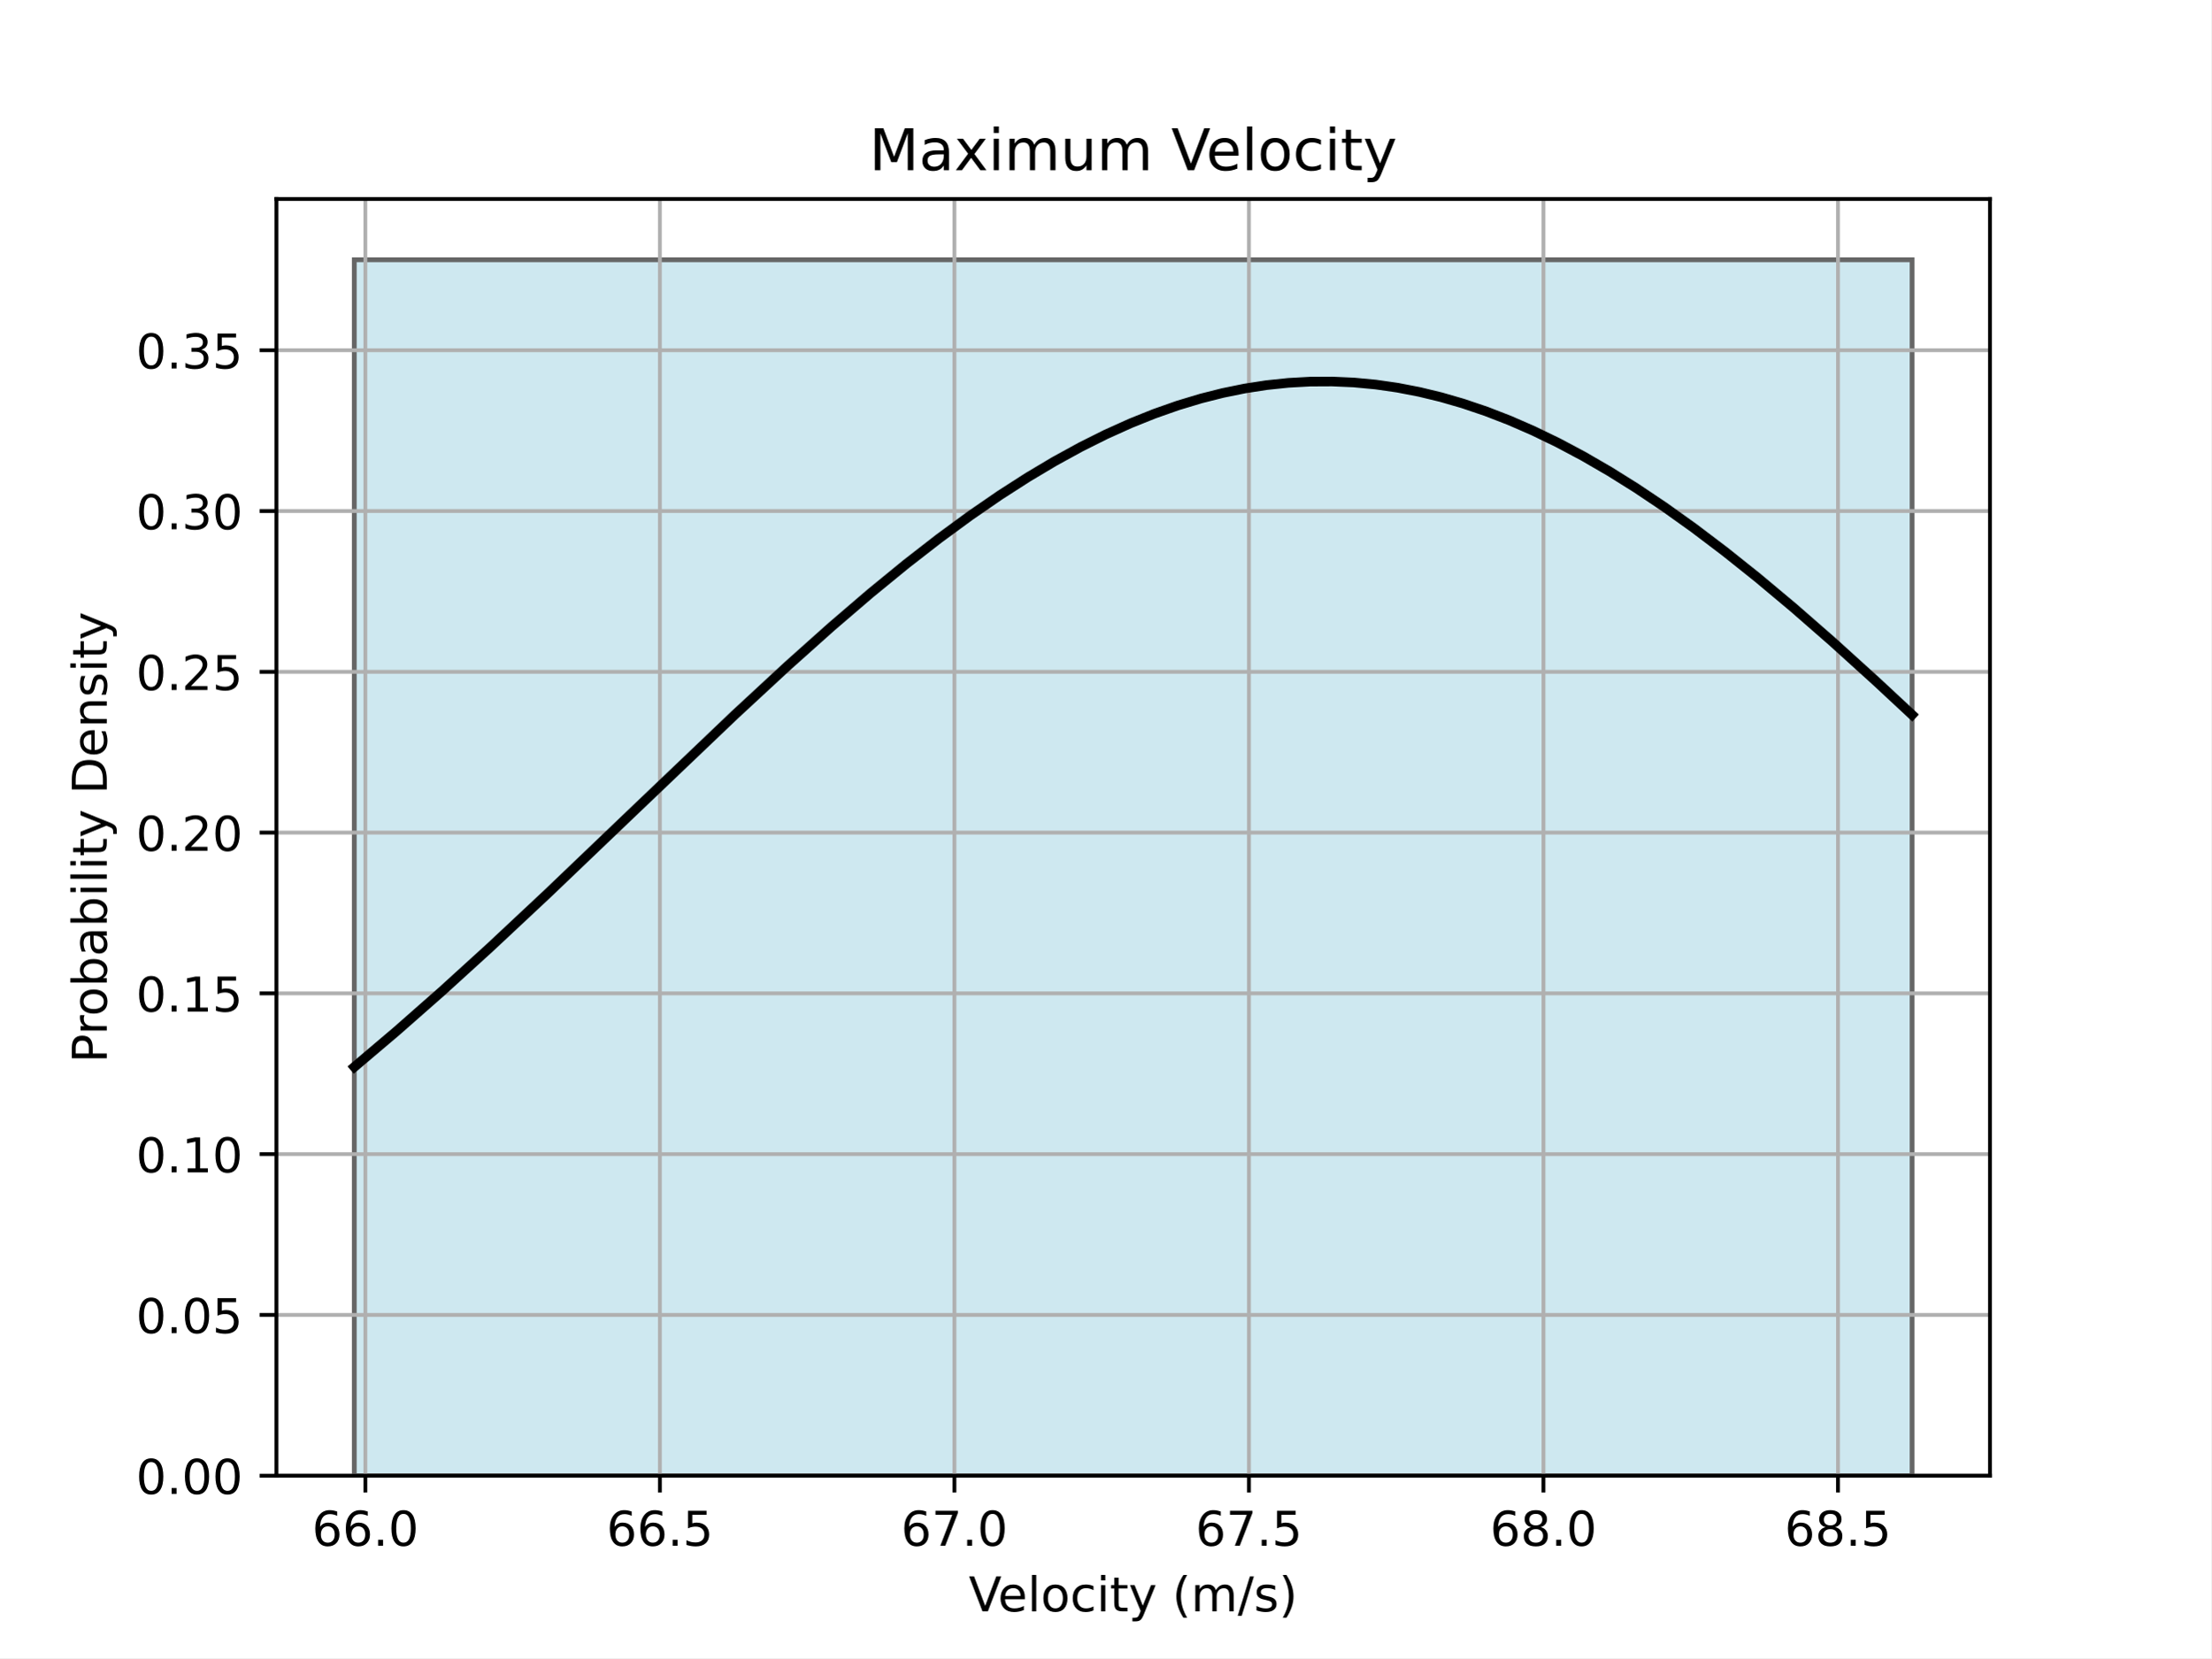
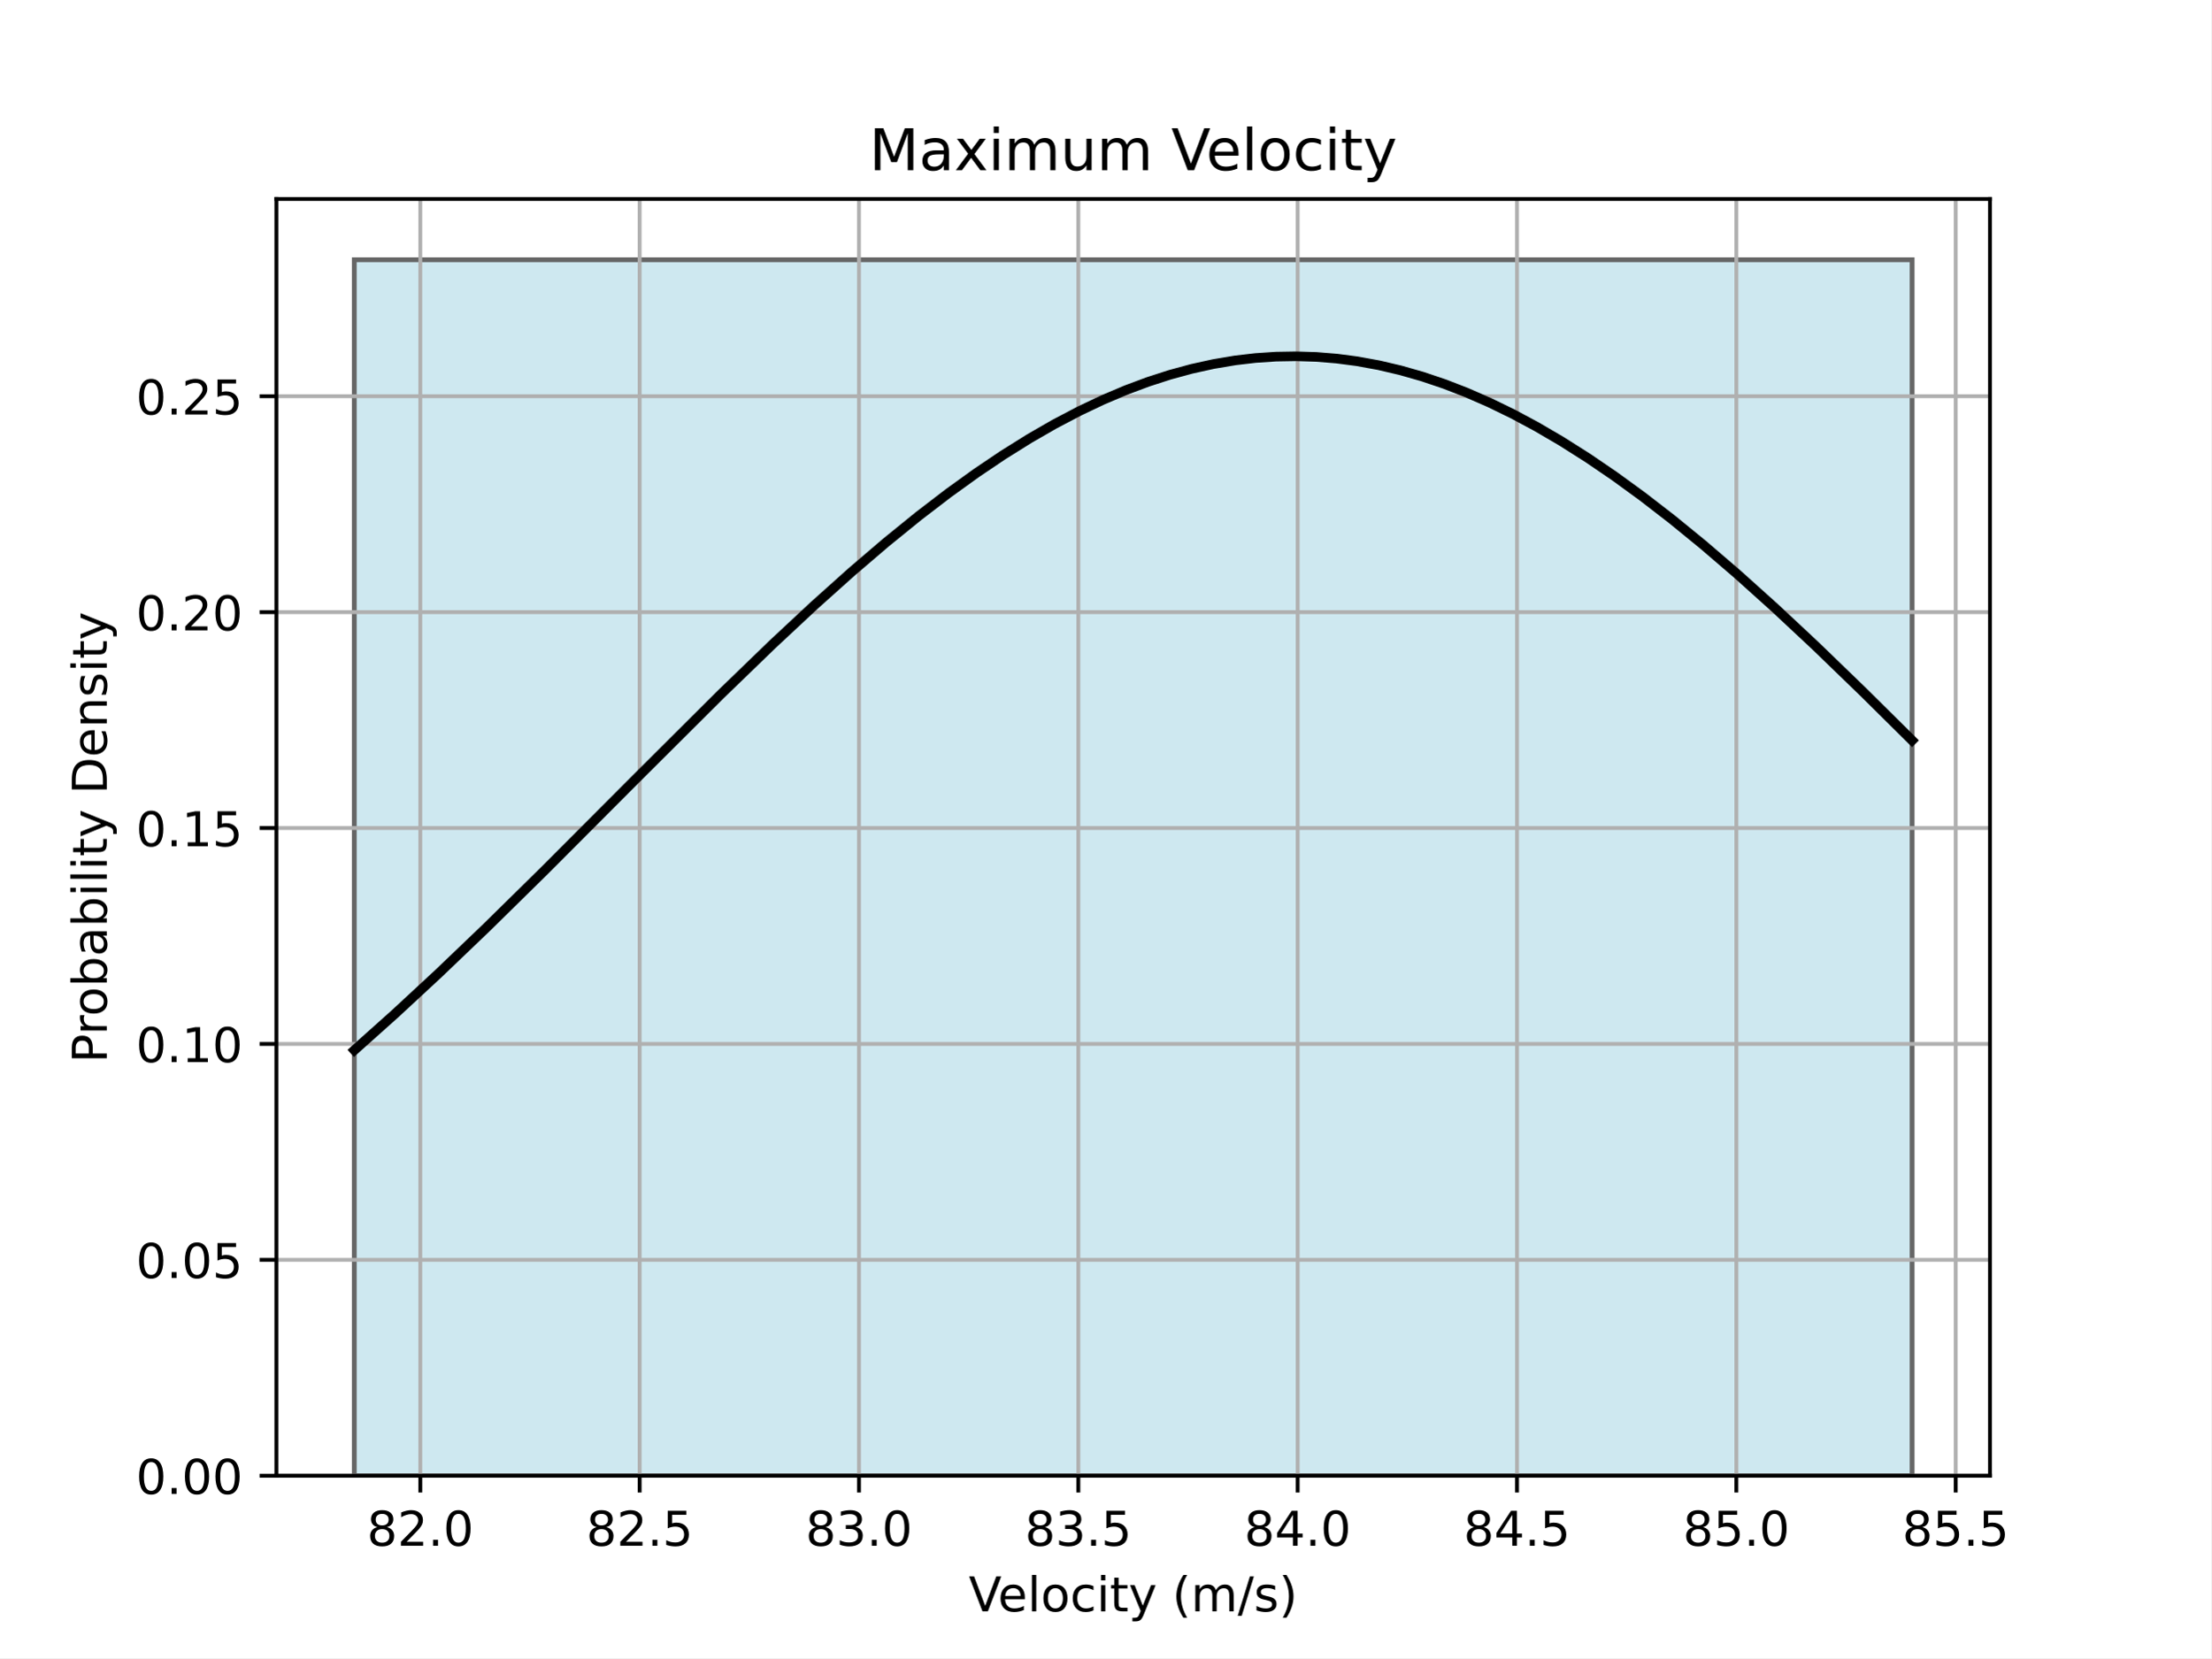
<svg xmlns="http://www.w3.org/2000/svg" xmlns:xlink="http://www.w3.org/1999/xlink" width="460.8pt" height="345.6pt" viewBox="0 0 460.8 345.6" version="1.1">
  <defs>
    <style type="text/css">*{stroke-linejoin: round; stroke-linecap: butt}</style>
  </defs>
  <g id="figure_1">
    <g id="patch_1">
      <path d="M 0 345.6  L 460.8 345.6  L 460.8 0  L 0 0  z " style="fill: #ffffff" />
    </g>
    <g id="axes_1">
      <g id="patch_2">
        <path d="M 57.6 307.584  L 414.72 307.584  L 414.72 41.472  L 57.6 41.472  z " style="fill: #ffffff" />
      </g>
      <g id="patch_3">
-         <path d="M 73.833 307.584  L 398.487 307.584  L 398.487 54.144  L 73.833 54.144  z " clip-path="url(#p24ee5607d5)" style="fill: #add8e6; opacity: 0.6; stroke: #000000; stroke-linejoin: miter" />
+         <path d="M 73.833 307.584  L 398.487 307.584  L 398.487 54.144  L 73.833 54.144  z " clip-path="url(#p659c96cffd)" style="fill: #add8e6; opacity: 0.6; stroke: #000000; stroke-linejoin: miter" />
      </g>
      <g id="matplotlib.axis_1">
        <g id="xtick_1">
          <g id="line2d_1">
-             <path d="M 76.139 307.584  L 76.139 41.472  " clip-path="url(#p24ee5607d5)" style="fill: none; stroke: #b0b0b0; stroke-width: 0.8; stroke-linecap: square" />
+             <path d="M 87.591 307.584  L 87.591 41.472  " clip-path="url(#p659c96cffd)" style="fill: none; stroke: #b0b0b0; stroke-width: 0.8; stroke-linecap: square" />
          </g>
          <g id="line2d_2">
            <defs>
-               <path id="m378564c5f6" d="M 0 0  L 0 3.5  " style="stroke: #000000; stroke-width: 0.8" />
+               <path id="mb3b74e6d4e" d="M 0 0  L 0 3.5  " style="stroke: #000000; stroke-width: 0.8" />
            </defs>
            <g>
-               <use xlink:href="#m378564c5f6" x="76.139" y="307.584" style="stroke: #000000; stroke-width: 0.8" />
+               <use xlink:href="#mb3b74e6d4e" x="87.591" y="307.584" style="stroke: #000000; stroke-width: 0.8" />
            </g>
          </g>
          <g id="text_1">
-             <g transform="translate(65.00628 322.1824) scale(0.1 -0.1)">
+             <g transform="translate(76.45852 322.1824) scale(0.1 -0.1)">
              <defs>
-                 <path id="DejaVuSans-36" d="M 2113 2584  Q 1688 2584 1439 2293  Q 1191 2003 1191 1497  Q 1191 994 1439 701  Q 1688 409 2113 409  Q 2538 409 2786 701  Q 3034 994 3034 1497  Q 3034 2003 2786 2293  Q 2538 2584 2113 2584  z M 3366 4563  L 3366 3988  Q 3128 4100 2886 4159  Q 2644 4219 2406 4219  Q 1781 4219 1451 3797  Q 1122 3375 1075 2522  Q 1259 2794 1537 2939  Q 1816 3084 2150 3084  Q 2853 3084 3261 2657  Q 3669 2231 3669 1497  Q 3669 778 3244 343  Q 2819 -91 2113 -91  Q 1303 -91 875 529  Q 447 1150 447 2328  Q 447 3434 972 4092  Q 1497 4750 2381 4750  Q 2619 4750 2861 4703  Q 3103 4656 3366 4563  z " transform="scale(0.015625)" />
+                 <path id="DejaVuSans-38" d="M 2034 2216  Q 1584 2216 1326 1975  Q 1069 1734 1069 1313  Q 1069 891 1326 650  Q 1584 409 2034 409  Q 2484 409 2743 651  Q 3003 894 3003 1313  Q 3003 1734 2745 1975  Q 2488 2216 2034 2216  z M 1403 2484  Q 997 2584 770 2862  Q 544 3141 544 3541  Q 544 4100 942 4425  Q 1341 4750 2034 4750  Q 2731 4750 3128 4425  Q 3525 4100 3525 3541  Q 3525 3141 3298 2862  Q 3072 2584 2669 2484  Q 3125 2378 3379 2068  Q 3634 1759 3634 1313  Q 3634 634 3220 271  Q 2806 -91 2034 -91  Q 1263 -91 848 271  Q 434 634 434 1313  Q 434 1759 690 2068  Q 947 2378 1403 2484  z M 1172 3481  Q 1172 3119 1398 2916  Q 1625 2713 2034 2713  Q 2441 2713 2670 2916  Q 2900 3119 2900 3481  Q 2900 3844 2670 4047  Q 2441 4250 2034 4250  Q 1625 4250 1398 4047  Q 1172 3844 1172 3481  z " transform="scale(0.015625)" />
+                 <path id="DejaVuSans-32" d="M 1228 531  L 3431 531  L 3431 0  L 469 0  L 469 531  Q 828 903 1448 1529  Q 2069 2156 2228 2338  Q 2531 2678 2651 2914  Q 2772 3150 2772 3378  Q 2772 3750 2511 3984  Q 2250 4219 1831 4219  Q 1534 4219 1204 4116  Q 875 4013 500 3803  L 500 4441  Q 881 4594 1212 4672  Q 1544 4750 1819 4750  Q 2544 4750 2975 4387  Q 3406 4025 3406 3419  Q 3406 3131 3298 2873  Q 3191 2616 2906 2266  Q 2828 2175 2409 1742  Q 1991 1309 1228 531  z " transform="scale(0.015625)" />
                <path id="DejaVuSans-2e" d="M 684 794  L 1344 794  L 1344 0  L 684 0  L 684 794  z " transform="scale(0.015625)" />
                <path id="DejaVuSans-30" d="M 2034 4250  Q 1547 4250 1301 3770  Q 1056 3291 1056 2328  Q 1056 1369 1301 889  Q 1547 409 2034 409  Q 2525 409 2770 889  Q 3016 1369 3016 2328  Q 3016 3291 2770 3770  Q 2525 4250 2034 4250  z M 2034 4750  Q 2819 4750 3233 4129  Q 3647 3509 3647 2328  Q 3647 1150 3233 529  Q 2819 -91 2034 -91  Q 1250 -91 836 529  Q 422 1150 422 2328  Q 422 3509 836 4129  Q 1250 4750 2034 4750  z " transform="scale(0.015625)" />
              </defs>
-               <use xlink:href="#DejaVuSans-36" />
-               <use xlink:href="#DejaVuSans-36" transform="translate(63.62305 0)" />
+               <use xlink:href="#DejaVuSans-38" />
+               <use xlink:href="#DejaVuSans-32" transform="translate(63.62305 0)" />
              <use xlink:href="#DejaVuSans-2e" transform="translate(127.2461 0)" />
              <use xlink:href="#DejaVuSans-30" transform="translate(159.0332 0)" />
            </g>
          </g>
        </g>
        <g id="xtick_2">
          <g id="line2d_3">
-             <path d="M 137.52 307.584  L 137.52 41.472  " clip-path="url(#p24ee5607d5)" style="fill: none; stroke: #b0b0b0; stroke-width: 0.8; stroke-linecap: square" />
+             <path d="M 133.303 307.584  L 133.303 41.472  " clip-path="url(#p659c96cffd)" style="fill: none; stroke: #b0b0b0; stroke-width: 0.8; stroke-linecap: square" />
          </g>
          <g id="line2d_4">
            <g>
-               <use xlink:href="#m378564c5f6" x="137.52" y="307.584" style="stroke: #000000; stroke-width: 0.8" />
+               <use xlink:href="#mb3b74e6d4e" x="133.303" y="307.584" style="stroke: #000000; stroke-width: 0.8" />
            </g>
          </g>
          <g id="text_2">
-             <g transform="translate(126.3876 322.1824) scale(0.1 -0.1)">
+             <g transform="translate(122.1704 322.1824) scale(0.1 -0.1)">
              <defs>
                <path id="DejaVuSans-35" d="M 691 4666  L 3169 4666  L 3169 4134  L 1269 4134  L 1269 2991  Q 1406 3038 1543 3061  Q 1681 3084 1819 3084  Q 2600 3084 3056 2656  Q 3513 2228 3513 1497  Q 3513 744 3044 326  Q 2575 -91 1722 -91  Q 1428 -91 1123 -41  Q 819 9 494 109  L 494 744  Q 775 591 1075 516  Q 1375 441 1709 441  Q 2250 441 2565 725  Q 2881 1009 2881 1497  Q 2881 1984 2565 2268  Q 2250 2553 1709 2553  Q 1456 2553 1204 2497  Q 953 2441 691 2322  L 691 4666  z " transform="scale(0.015625)" />
              </defs>
-               <use xlink:href="#DejaVuSans-36" />
-               <use xlink:href="#DejaVuSans-36" transform="translate(63.62305 0)" />
+               <use xlink:href="#DejaVuSans-38" />
+               <use xlink:href="#DejaVuSans-32" transform="translate(63.62305 0)" />
              <use xlink:href="#DejaVuSans-2e" transform="translate(127.2461 0)" />
              <use xlink:href="#DejaVuSans-35" transform="translate(159.0332 0)" />
            </g>
          </g>
        </g>
        <g id="xtick_3">
          <g id="line2d_5">
-             <path d="M 198.902 307.584  L 198.902 41.472  " clip-path="url(#p24ee5607d5)" style="fill: none; stroke: #b0b0b0; stroke-width: 0.8; stroke-linecap: square" />
+             <path d="M 179.015 307.584  L 179.015 41.472  " clip-path="url(#p659c96cffd)" style="fill: none; stroke: #b0b0b0; stroke-width: 0.8; stroke-linecap: square" />
          </g>
          <g id="line2d_6">
            <g>
-               <use xlink:href="#m378564c5f6" x="198.902" y="307.584" style="stroke: #000000; stroke-width: 0.8" />
+               <use xlink:href="#mb3b74e6d4e" x="179.015" y="307.584" style="stroke: #000000; stroke-width: 0.8" />
            </g>
          </g>
          <g id="text_3">
-             <g transform="translate(187.7689 322.1824) scale(0.1 -0.1)">
+             <g transform="translate(167.8822 322.1824) scale(0.1 -0.1)">
              <defs>
-                 <path id="DejaVuSans-37" d="M 525 4666  L 3525 4666  L 3525 4397  L 1831 0  L 1172 0  L 2766 4134  L 525 4134  L 525 4666  z " transform="scale(0.015625)" />
+                 <path id="DejaVuSans-33" d="M 2597 2516  Q 3050 2419 3304 2112  Q 3559 1806 3559 1356  Q 3559 666 3084 287  Q 2609 -91 1734 -91  Q 1441 -91 1130 -33  Q 819 25 488 141  L 488 750  Q 750 597 1062 519  Q 1375 441 1716 441  Q 2309 441 2620 675  Q 2931 909 2931 1356  Q 2931 1769 2642 2001  Q 2353 2234 1838 2234  L 1294 2234  L 1294 2753  L 1863 2753  Q 2328 2753 2575 2939  Q 2822 3125 2822 3475  Q 2822 3834 2567 4026  Q 2313 4219 1838 4219  Q 1578 4219 1281 4162  Q 984 4106 628 3988  L 628 4550  Q 988 4650 1302 4700  Q 1616 4750 1894 4750  Q 2613 4750 3031 4423  Q 3450 4097 3450 3541  Q 3450 3153 3228 2886  Q 3006 2619 2597 2516  z " transform="scale(0.015625)" />
              </defs>
-               <use xlink:href="#DejaVuSans-36" />
-               <use xlink:href="#DejaVuSans-37" transform="translate(63.62305 0)" />
+               <use xlink:href="#DejaVuSans-38" />
+               <use xlink:href="#DejaVuSans-33" transform="translate(63.62305 0)" />
              <use xlink:href="#DejaVuSans-2e" transform="translate(127.2461 0)" />
              <use xlink:href="#DejaVuSans-30" transform="translate(159.0332 0)" />
            </g>
          </g>
        </g>
        <g id="xtick_4">
          <g id="line2d_7">
-             <path d="M 260.283 307.584  L 260.283 41.472  " clip-path="url(#p24ee5607d5)" style="fill: none; stroke: #b0b0b0; stroke-width: 0.8; stroke-linecap: square" />
+             <path d="M 224.727 307.584  L 224.727 41.472  " clip-path="url(#p659c96cffd)" style="fill: none; stroke: #b0b0b0; stroke-width: 0.8; stroke-linecap: square" />
          </g>
          <g id="line2d_8">
            <g>
-               <use xlink:href="#m378564c5f6" x="260.283" y="307.584" style="stroke: #000000; stroke-width: 0.8" />
+               <use xlink:href="#mb3b74e6d4e" x="224.727" y="307.584" style="stroke: #000000; stroke-width: 0.8" />
            </g>
          </g>
          <g id="text_4">
-             <g transform="translate(249.1502 322.1824) scale(0.1 -0.1)">
-               <use xlink:href="#DejaVuSans-36" />
-               <use xlink:href="#DejaVuSans-37" transform="translate(63.62305 0)" />
+             <g transform="translate(213.594 322.1824) scale(0.1 -0.1)">
+               <use xlink:href="#DejaVuSans-38" />
+               <use xlink:href="#DejaVuSans-33" transform="translate(63.62305 0)" />
              <use xlink:href="#DejaVuSans-2e" transform="translate(127.2461 0)" />
              <use xlink:href="#DejaVuSans-35" transform="translate(159.0332 0)" />
            </g>
          </g>
        </g>
        <g id="xtick_5">
          <g id="line2d_9">
-             <path d="M 321.664 307.584  L 321.664 41.472  " clip-path="url(#p24ee5607d5)" style="fill: none; stroke: #b0b0b0; stroke-width: 0.8; stroke-linecap: square" />
+             <path d="M 270.439 307.584  L 270.439 41.472  " clip-path="url(#p659c96cffd)" style="fill: none; stroke: #b0b0b0; stroke-width: 0.8; stroke-linecap: square" />
          </g>
          <g id="line2d_10">
            <g>
-               <use xlink:href="#m378564c5f6" x="321.664" y="307.584" style="stroke: #000000; stroke-width: 0.8" />
+               <use xlink:href="#mb3b74e6d4e" x="270.439" y="307.584" style="stroke: #000000; stroke-width: 0.8" />
            </g>
          </g>
          <g id="text_5">
-             <g transform="translate(310.5315 322.1824) scale(0.1 -0.1)">
+             <g transform="translate(259.3059 322.1824) scale(0.1 -0.1)">
              <defs>
-                 <path id="DejaVuSans-38" d="M 2034 2216  Q 1584 2216 1326 1975  Q 1069 1734 1069 1313  Q 1069 891 1326 650  Q 1584 409 2034 409  Q 2484 409 2743 651  Q 3003 894 3003 1313  Q 3003 1734 2745 1975  Q 2488 2216 2034 2216  z M 1403 2484  Q 997 2584 770 2862  Q 544 3141 544 3541  Q 544 4100 942 4425  Q 1341 4750 2034 4750  Q 2731 4750 3128 4425  Q 3525 4100 3525 3541  Q 3525 3141 3298 2862  Q 3072 2584 2669 2484  Q 3125 2378 3379 2068  Q 3634 1759 3634 1313  Q 3634 634 3220 271  Q 2806 -91 2034 -91  Q 1263 -91 848 271  Q 434 634 434 1313  Q 434 1759 690 2068  Q 947 2378 1403 2484  z M 1172 3481  Q 1172 3119 1398 2916  Q 1625 2713 2034 2713  Q 2441 2713 2670 2916  Q 2900 3119 2900 3481  Q 2900 3844 2670 4047  Q 2441 4250 2034 4250  Q 1625 4250 1398 4047  Q 1172 3844 1172 3481  z " transform="scale(0.015625)" />
+                 <path id="DejaVuSans-34" d="M 2419 4116  L 825 1625  L 2419 1625  L 2419 4116  z M 2253 4666  L 3047 4666  L 3047 1625  L 3713 1625  L 3713 1100  L 3047 1100  L 3047 0  L 2419 0  L 2419 1100  L 313 1100  L 313 1709  L 2253 4666  z " transform="scale(0.015625)" />
              </defs>
-               <use xlink:href="#DejaVuSans-36" />
-               <use xlink:href="#DejaVuSans-38" transform="translate(63.62305 0)" />
+               <use xlink:href="#DejaVuSans-38" />
+               <use xlink:href="#DejaVuSans-34" transform="translate(63.62305 0)" />
              <use xlink:href="#DejaVuSans-2e" transform="translate(127.2461 0)" />
              <use xlink:href="#DejaVuSans-30" transform="translate(159.0332 0)" />
            </g>
          </g>
        </g>
        <g id="xtick_6">
          <g id="line2d_11">
-             <path d="M 383.046 307.584  L 383.046 41.472  " clip-path="url(#p24ee5607d5)" style="fill: none; stroke: #b0b0b0; stroke-width: 0.8; stroke-linecap: square" />
+             <path d="M 316.151 307.584  L 316.151 41.472  " clip-path="url(#p659c96cffd)" style="fill: none; stroke: #b0b0b0; stroke-width: 0.8; stroke-linecap: square" />
          </g>
          <g id="line2d_12">
            <g>
-               <use xlink:href="#m378564c5f6" x="383.046" y="307.584" style="stroke: #000000; stroke-width: 0.8" />
+               <use xlink:href="#mb3b74e6d4e" x="316.151" y="307.584" style="stroke: #000000; stroke-width: 0.8" />
            </g>
          </g>
          <g id="text_6">
-             <g transform="translate(371.9128 322.1824) scale(0.1 -0.1)">
-               <use xlink:href="#DejaVuSans-36" />
-               <use xlink:href="#DejaVuSans-38" transform="translate(63.62305 0)" />
-               <use xlink:href="#DejaVuSans-2e" transform="translate(127.2461 0)" />
-               <use xlink:href="#DejaVuSans-35" transform="translate(159.0332 0)" />
-             </g>
-           </g>
-         </g>
-         <g id="text_7">
+             <g transform="translate(305.0177 322.1824) scale(0.1 -0.1)">
+               <use xlink:href="#DejaVuSans-38" />
+               <use xlink:href="#DejaVuSans-34" transform="translate(63.62305 0)" />
+               <use xlink:href="#DejaVuSans-2e" transform="translate(127.2461 0)" />
+               <use xlink:href="#DejaVuSans-35" transform="translate(159.0332 0)" />
+             </g>
+           </g>
+         </g>
+         <g id="xtick_7">
+           <g id="line2d_13">
+             <path d="M 361.862 307.584  L 361.862 41.472  " clip-path="url(#p659c96cffd)" style="fill: none; stroke: #b0b0b0; stroke-width: 0.8; stroke-linecap: square" />
+           </g>
+           <g id="line2d_14">
+             <g>
+               <use xlink:href="#mb3b74e6d4e" x="361.862" y="307.584" style="stroke: #000000; stroke-width: 0.8" />
+             </g>
+           </g>
+           <g id="text_7">
+             <g transform="translate(350.7296 322.1824) scale(0.1 -0.1)">
+               <use xlink:href="#DejaVuSans-38" />
+               <use xlink:href="#DejaVuSans-35" transform="translate(63.62305 0)" />
+               <use xlink:href="#DejaVuSans-2e" transform="translate(127.2461 0)" />
+               <use xlink:href="#DejaVuSans-30" transform="translate(159.0332 0)" />
+             </g>
+           </g>
+         </g>
+         <g id="xtick_8">
+           <g id="line2d_15">
+             <path d="M 407.574 307.584  L 407.574 41.472  " clip-path="url(#p659c96cffd)" style="fill: none; stroke: #b0b0b0; stroke-width: 0.8; stroke-linecap: square" />
+           </g>
+           <g id="line2d_16">
+             <g>
+               <use xlink:href="#mb3b74e6d4e" x="407.574" y="307.584" style="stroke: #000000; stroke-width: 0.8" />
+             </g>
+           </g>
+           <g id="text_8">
+             <g transform="translate(396.4414 322.1824) scale(0.1 -0.1)">
+               <use xlink:href="#DejaVuSans-38" />
+               <use xlink:href="#DejaVuSans-35" transform="translate(63.62305 0)" />
+               <use xlink:href="#DejaVuSans-2e" transform="translate(127.2461 0)" />
+               <use xlink:href="#DejaVuSans-35" transform="translate(159.0332 0)" />
+             </g>
+           </g>
+         </g>
+         <g id="text_9">
          <g transform="translate(201.8944 335.8606) scale(0.1 -0.1)">
            <defs>
              <path id="DejaVuSans-56" d="M 1831 0  L 50 4666  L 709 4666  L 2188 738  L 3669 4666  L 4325 4666  L 2547 0  L 1831 0  z " transform="scale(0.015625)" />
              <path id="DejaVuSans-65" d="M 3597 1894  L 3597 1613  L 953 1613  Q 991 1019 1311 708  Q 1631 397 2203 397  Q 2534 397 2845 478  Q 3156 559 3463 722  L 3463 178  Q 3153 47 2828 -22  Q 2503 -91 2169 -91  Q 1331 -91 842 396  Q 353 884 353 1716  Q 353 2575 817 3079  Q 1281 3584 2069 3584  Q 2775 3584 3186 3129  Q 3597 2675 3597 1894  z M 3022 2063  Q 3016 2534 2758 2815  Q 2500 3097 2075 3097  Q 1594 3097 1305 2825  Q 1016 2553 972 2059  L 3022 2063  z " transform="scale(0.015625)" />
              <path id="DejaVuSans-6c" d="M 603 4863  L 1178 4863  L 1178 0  L 603 0  L 603 4863  z " transform="scale(0.015625)" />
              <path id="DejaVuSans-6f" d="M 1959 3097  Q 1497 3097 1228 2736  Q 959 2375 959 1747  Q 959 1119 1226 758  Q 1494 397 1959 397  Q 2419 397 2687 759  Q 2956 1122 2956 1747  Q 2956 2369 2687 2733  Q 2419 3097 1959 3097  z M 1959 3584  Q 2709 3584 3137 3096  Q 3566 2609 3566 1747  Q 3566 888 3137 398  Q 2709 -91 1959 -91  Q 1206 -91 779 398  Q 353 888 353 1747  Q 353 2609 779 3096  Q 1206 3584 1959 3584  z " transform="scale(0.015625)" />
              <path id="DejaVuSans-63" d="M 3122 3366  L 3122 2828  Q 2878 2963 2633 3030  Q 2388 3097 2138 3097  Q 1578 3097 1268 2742  Q 959 2388 959 1747  Q 959 1106 1268 751  Q 1578 397 2138 397  Q 2388 397 2633 464  Q 2878 531 3122 666  L 3122 134  Q 2881 22 2623 -34  Q 2366 -91 2075 -91  Q 1284 -91 818 406  Q 353 903 353 1747  Q 353 2603 823 3093  Q 1294 3584 2113 3584  Q 2378 3584 2631 3529  Q 2884 3475 3122 3366  z " transform="scale(0.015625)" />
              <path id="DejaVuSans-69" d="M 603 3500  L 1178 3500  L 1178 0  L 603 0  L 603 3500  z M 603 4863  L 1178 4863  L 1178 4134  L 603 4134  L 603 4863  z " transform="scale(0.015625)" />
              <path id="DejaVuSans-74" d="M 1172 4494  L 1172 3500  L 2356 3500  L 2356 3053  L 1172 3053  L 1172 1153  Q 1172 725 1289 603  Q 1406 481 1766 481  L 2356 481  L 2356 0  L 1766 0  Q 1100 0 847 248  Q 594 497 594 1153  L 594 3053  L 172 3053  L 172 3500  L 594 3500  L 594 4494  L 1172 4494  z " transform="scale(0.015625)" />
              <path id="DejaVuSans-79" d="M 2059 -325  Q 1816 -950 1584 -1140  Q 1353 -1331 966 -1331  L 506 -1331  L 506 -850  L 844 -850  Q 1081 -850 1212 -737  Q 1344 -625 1503 -206  L 1606 56  L 191 3500  L 800 3500  L 1894 763  L 2988 3500  L 3597 3500  L 2059 -325  z " transform="scale(0.015625)" />
              <path id="DejaVuSans-20" transform="scale(0.015625)" />
              <path id="DejaVuSans-28" d="M 1984 4856  Q 1566 4138 1362 3434  Q 1159 2731 1159 2009  Q 1159 1288 1364 580  Q 1569 -128 1984 -844  L 1484 -844  Q 1016 -109 783 600  Q 550 1309 550 2009  Q 550 2706 781 3412  Q 1013 4119 1484 4856  L 1984 4856  z " transform="scale(0.015625)" />
              <path id="DejaVuSans-6d" d="M 3328 2828  Q 3544 3216 3844 3400  Q 4144 3584 4550 3584  Q 5097 3584 5394 3201  Q 5691 2819 5691 2113  L 5691 0  L 5113 0  L 5113 2094  Q 5113 2597 4934 2840  Q 4756 3084 4391 3084  Q 3944 3084 3684 2787  Q 3425 2491 3425 1978  L 3425 0  L 2847 0  L 2847 2094  Q 2847 2600 2669 2842  Q 2491 3084 2119 3084  Q 1678 3084 1418 2786  Q 1159 2488 1159 1978  L 1159 0  L 581 0  L 581 3500  L 1159 3500  L 1159 2956  Q 1356 3278 1631 3431  Q 1906 3584 2284 3584  Q 2666 3584 2933 3390  Q 3200 3197 3328 2828  z " transform="scale(0.015625)" />
              <path id="DejaVuSans-2f" d="M 1625 4666  L 2156 4666  L 531 -594  L 0 -594  L 1625 4666  z " transform="scale(0.015625)" />
              <path id="DejaVuSans-73" d="M 2834 3397  L 2834 2853  Q 2591 2978 2328 3040  Q 2066 3103 1784 3103  Q 1356 3103 1142 2972  Q 928 2841 928 2578  Q 928 2378 1081 2264  Q 1234 2150 1697 2047  L 1894 2003  Q 2506 1872 2764 1633  Q 3022 1394 3022 966  Q 3022 478 2636 193  Q 2250 -91 1575 -91  Q 1294 -91 989 -36  Q 684 19 347 128  L 347 722  Q 666 556 975 473  Q 1284 391 1588 391  Q 1994 391 2212 530  Q 2431 669 2431 922  Q 2431 1156 2273 1281  Q 2116 1406 1581 1522  L 1381 1569  Q 847 1681 609 1914  Q 372 2147 372 2553  Q 372 3047 722 3315  Q 1072 3584 1716 3584  Q 2034 3584 2315 3537  Q 2597 3491 2834 3397  z " transform="scale(0.015625)" />
              <path id="DejaVuSans-29" d="M 513 4856  L 1013 4856  Q 1481 4119 1714 3412  Q 1947 2706 1947 2009  Q 1947 1309 1714 600  Q 1481 -109 1013 -844  L 513 -844  Q 928 -128 1133 580  Q 1338 1288 1338 2009  Q 1338 2731 1133 3434  Q 928 4138 513 4856  z " transform="scale(0.015625)" />
            </defs>
            <use xlink:href="#DejaVuSans-56" />
            <use xlink:href="#DejaVuSans-65" transform="translate(60.6582 0)" />
            <use xlink:href="#DejaVuSans-6c" transform="translate(122.1816 0)" />
            <use xlink:href="#DejaVuSans-6f" transform="translate(149.9648 0)" />
            <use xlink:href="#DejaVuSans-63" transform="translate(211.1465 0)" />
            <use xlink:href="#DejaVuSans-69" transform="translate(266.127 0)" />
            <use xlink:href="#DejaVuSans-74" transform="translate(293.9102 0)" />
            <use xlink:href="#DejaVuSans-79" transform="translate(333.1191 0)" />
            <use xlink:href="#DejaVuSans-20" transform="translate(392.2988 0)" />
            <use xlink:href="#DejaVuSans-28" transform="translate(424.0859 0)" />
            <use xlink:href="#DejaVuSans-6d" transform="translate(463.0996 0)" />
            <use xlink:href="#DejaVuSans-2f" transform="translate(560.5117 0)" />
            <use xlink:href="#DejaVuSans-73" transform="translate(594.2031 0)" />
            <use xlink:href="#DejaVuSans-29" transform="translate(646.3027 0)" />
          </g>
        </g>
      </g>
      <g id="matplotlib.axis_2">
        <g id="ytick_1">
-           <g id="line2d_13">
-             <path d="M 57.6 307.584  L 414.72 307.584  " clip-path="url(#p24ee5607d5)" style="fill: none; stroke: #b0b0b0; stroke-width: 0.8; stroke-linecap: square" />
-           </g>
-           <g id="line2d_14">
+           <g id="line2d_17">
+             <path d="M 57.6 307.584  L 414.72 307.584  " clip-path="url(#p659c96cffd)" style="fill: none; stroke: #b0b0b0; stroke-width: 0.8; stroke-linecap: square" />
+           </g>
+           <g id="line2d_18">
            <defs>
-               <path id="mfed01bf396" d="M 0 0  L -3.5 0  " style="stroke: #000000; stroke-width: 0.8" />
+               <path id="mf13934c513" d="M 0 0  L -3.5 0  " style="stroke: #000000; stroke-width: 0.8" />
            </defs>
            <g>
-               <use xlink:href="#mfed01bf396" x="57.6" y="307.584" style="stroke: #000000; stroke-width: 0.8" />
-             </g>
-           </g>
-           <g id="text_8">
+               <use xlink:href="#mf13934c513" x="57.6" y="307.584" style="stroke: #000000; stroke-width: 0.8" />
+             </g>
+           </g>
+           <g id="text_10">
            <g transform="translate(28.33438 311.3832) scale(0.1 -0.1)">
              <use xlink:href="#DejaVuSans-30" />
              <use xlink:href="#DejaVuSans-2e" transform="translate(63.62305 0)" />
              <use xlink:href="#DejaVuSans-30" transform="translate(95.41016 0)" />
              <use xlink:href="#DejaVuSans-30" transform="translate(159.0332 0)" />
            </g>
          </g>
        </g>
        <g id="ytick_2">
-           <g id="line2d_15">
-             <path d="M 57.6 274.072  L 414.72 274.072  " clip-path="url(#p24ee5607d5)" style="fill: none; stroke: #b0b0b0; stroke-width: 0.8; stroke-linecap: square" />
-           </g>
-           <g id="line2d_16">
-             <g>
-               <use xlink:href="#mfed01bf396" x="57.6" y="274.072" style="stroke: #000000; stroke-width: 0.8" />
-             </g>
-           </g>
-           <g id="text_9">
-             <g transform="translate(28.33438 277.8712) scale(0.1 -0.1)">
+           <g id="line2d_19">
+             <path d="M 57.6 262.584  L 414.72 262.584  " clip-path="url(#p659c96cffd)" style="fill: none; stroke: #b0b0b0; stroke-width: 0.8; stroke-linecap: square" />
+           </g>
+           <g id="line2d_20">
+             <g>
+               <use xlink:href="#mf13934c513" x="57.6" y="262.584" style="stroke: #000000; stroke-width: 0.8" />
+             </g>
+           </g>
+           <g id="text_11">
+             <g transform="translate(28.33438 266.3837) scale(0.1 -0.1)">
              <use xlink:href="#DejaVuSans-30" />
              <use xlink:href="#DejaVuSans-2e" transform="translate(63.62305 0)" />
              <use xlink:href="#DejaVuSans-30" transform="translate(95.41016 0)" />
              <use xlink:href="#DejaVuSans-35" transform="translate(159.0332 0)" />
            </g>
          </g>
        </g>
        <g id="ytick_3">
-           <g id="line2d_17">
-             <path d="M 57.6 240.56  L 414.72 240.56  " clip-path="url(#p24ee5607d5)" style="fill: none; stroke: #b0b0b0; stroke-width: 0.8; stroke-linecap: square" />
-           </g>
-           <g id="line2d_18">
-             <g>
-               <use xlink:href="#mfed01bf396" x="57.6" y="240.56" style="stroke: #000000; stroke-width: 0.8" />
-             </g>
-           </g>
-           <g id="text_10">
-             <g transform="translate(28.33438 244.3592) scale(0.1 -0.1)">
+           <g id="line2d_21">
+             <path d="M 57.6 217.585  L 414.72 217.585  " clip-path="url(#p659c96cffd)" style="fill: none; stroke: #b0b0b0; stroke-width: 0.8; stroke-linecap: square" />
+           </g>
+           <g id="line2d_22">
+             <g>
+               <use xlink:href="#mf13934c513" x="57.6" y="217.585" style="stroke: #000000; stroke-width: 0.8" />
+             </g>
+           </g>
+           <g id="text_12">
+             <g transform="translate(28.33438 221.3842) scale(0.1 -0.1)">
              <defs>
                <path id="DejaVuSans-31" d="M 794 531  L 1825 531  L 1825 4091  L 703 3866  L 703 4441  L 1819 4666  L 2450 4666  L 2450 531  L 3481 531  L 3481 0  L 794 0  L 794 531  z " transform="scale(0.015625)" />
              </defs>
              <use xlink:href="#DejaVuSans-30" />
              <use xlink:href="#DejaVuSans-2e" transform="translate(63.62305 0)" />
              <use xlink:href="#DejaVuSans-31" transform="translate(95.41016 0)" />
              <use xlink:href="#DejaVuSans-30" transform="translate(159.0332 0)" />
            </g>
          </g>
        </g>
        <g id="ytick_4">
-           <g id="line2d_19">
-             <path d="M 57.6 207.048  L 414.72 207.048  " clip-path="url(#p24ee5607d5)" style="fill: none; stroke: #b0b0b0; stroke-width: 0.8; stroke-linecap: square" />
-           </g>
-           <g id="line2d_20">
-             <g>
-               <use xlink:href="#mfed01bf396" x="57.6" y="207.048" style="stroke: #000000; stroke-width: 0.8" />
-             </g>
-           </g>
-           <g id="text_11">
-             <g transform="translate(28.33438 210.8472) scale(0.1 -0.1)">
+           <g id="line2d_23">
+             <path d="M 57.6 172.585  L 414.72 172.585  " clip-path="url(#p659c96cffd)" style="fill: none; stroke: #b0b0b0; stroke-width: 0.8; stroke-linecap: square" />
+           </g>
+           <g id="line2d_24">
+             <g>
+               <use xlink:href="#mf13934c513" x="57.6" y="172.585" style="stroke: #000000; stroke-width: 0.8" />
+             </g>
+           </g>
+           <g id="text_13">
+             <g transform="translate(28.33438 176.3846) scale(0.1 -0.1)">
              <use xlink:href="#DejaVuSans-30" />
              <use xlink:href="#DejaVuSans-2e" transform="translate(63.62305 0)" />
              <use xlink:href="#DejaVuSans-31" transform="translate(95.41016 0)" />
              <use xlink:href="#DejaVuSans-35" transform="translate(159.0332 0)" />
            </g>
          </g>
        </g>
        <g id="ytick_5">
-           <g id="line2d_21">
-             <path d="M 57.6 173.536  L 414.72 173.536  " clip-path="url(#p24ee5607d5)" style="fill: none; stroke: #b0b0b0; stroke-width: 0.8; stroke-linecap: square" />
-           </g>
-           <g id="line2d_22">
-             <g>
-               <use xlink:href="#mfed01bf396" x="57.6" y="173.536" style="stroke: #000000; stroke-width: 0.8" />
-             </g>
-           </g>
-           <g id="text_12">
-             <g transform="translate(28.33438 177.3351) scale(0.1 -0.1)">
-               <defs>
-                 <path id="DejaVuSans-32" d="M 1228 531  L 3431 531  L 3431 0  L 469 0  L 469 531  Q 828 903 1448 1529  Q 2069 2156 2228 2338  Q 2531 2678 2651 2914  Q 2772 3150 2772 3378  Q 2772 3750 2511 3984  Q 2250 4219 1831 4219  Q 1534 4219 1204 4116  Q 875 4013 500 3803  L 500 4441  Q 881 4594 1212 4672  Q 1544 4750 1819 4750  Q 2544 4750 2975 4387  Q 3406 4025 3406 3419  Q 3406 3131 3298 2873  Q 3191 2616 2906 2266  Q 2828 2175 2409 1742  Q 1991 1309 1228 531  z " transform="scale(0.015625)" />
-               </defs>
+           <g id="line2d_25">
+             <path d="M 57.6 127.586  L 414.72 127.586  " clip-path="url(#p659c96cffd)" style="fill: none; stroke: #b0b0b0; stroke-width: 0.8; stroke-linecap: square" />
+           </g>
+           <g id="line2d_26">
+             <g>
+               <use xlink:href="#mf13934c513" x="57.6" y="127.586" style="stroke: #000000; stroke-width: 0.8" />
+             </g>
+           </g>
+           <g id="text_14">
+             <g transform="translate(28.33438 131.3851) scale(0.1 -0.1)">
              <use xlink:href="#DejaVuSans-30" />
              <use xlink:href="#DejaVuSans-2e" transform="translate(63.62305 0)" />
              <use xlink:href="#DejaVuSans-32" transform="translate(95.41016 0)" />
              <use xlink:href="#DejaVuSans-30" transform="translate(159.0332 0)" />
            </g>
          </g>
        </g>
        <g id="ytick_6">
-           <g id="line2d_23">
-             <path d="M 57.6 140.024  L 414.72 140.024  " clip-path="url(#p24ee5607d5)" style="fill: none; stroke: #b0b0b0; stroke-width: 0.8; stroke-linecap: square" />
-           </g>
-           <g id="line2d_24">
-             <g>
-               <use xlink:href="#mfed01bf396" x="57.6" y="140.024" style="stroke: #000000; stroke-width: 0.8" />
-             </g>
-           </g>
-           <g id="text_13">
-             <g transform="translate(28.33438 143.8231) scale(0.1 -0.1)">
+           <g id="line2d_27">
+             <path d="M 57.6 82.586  L 414.72 82.586  " clip-path="url(#p659c96cffd)" style="fill: none; stroke: #b0b0b0; stroke-width: 0.8; stroke-linecap: square" />
+           </g>
+           <g id="line2d_28">
+             <g>
+               <use xlink:href="#mf13934c513" x="57.6" y="82.586" style="stroke: #000000; stroke-width: 0.8" />
+             </g>
+           </g>
+           <g id="text_15">
+             <g transform="translate(28.33438 86.38559) scale(0.1 -0.1)">
              <use xlink:href="#DejaVuSans-30" />
              <use xlink:href="#DejaVuSans-2e" transform="translate(63.62305 0)" />
              <use xlink:href="#DejaVuSans-32" transform="translate(95.41016 0)" />
-               <use xlink:href="#DejaVuSans-35" transform="translate(159.0332 0)" />
-             </g>
-           </g>
-         </g>
-         <g id="ytick_7">
-           <g id="line2d_25">
-             <path d="M 57.6 106.512  L 414.72 106.512  " clip-path="url(#p24ee5607d5)" style="fill: none; stroke: #b0b0b0; stroke-width: 0.8; stroke-linecap: square" />
-           </g>
-           <g id="line2d_26">
-             <g>
-               <use xlink:href="#mfed01bf396" x="57.6" y="106.512" style="stroke: #000000; stroke-width: 0.8" />
-             </g>
-           </g>
-           <g id="text_14">
-             <g transform="translate(28.33438 110.3111) scale(0.1 -0.1)">
-               <defs>
-                 <path id="DejaVuSans-33" d="M 2597 2516  Q 3050 2419 3304 2112  Q 3559 1806 3559 1356  Q 3559 666 3084 287  Q 2609 -91 1734 -91  Q 1441 -91 1130 -33  Q 819 25 488 141  L 488 750  Q 750 597 1062 519  Q 1375 441 1716 441  Q 2309 441 2620 675  Q 2931 909 2931 1356  Q 2931 1769 2642 2001  Q 2353 2234 1838 2234  L 1294 2234  L 1294 2753  L 1863 2753  Q 2328 2753 2575 2939  Q 2822 3125 2822 3475  Q 2822 3834 2567 4026  Q 2313 4219 1838 4219  Q 1578 4219 1281 4162  Q 984 4106 628 3988  L 628 4550  Q 988 4650 1302 4700  Q 1616 4750 1894 4750  Q 2613 4750 3031 4423  Q 3450 4097 3450 3541  Q 3450 3153 3228 2886  Q 3006 2619 2597 2516  z " transform="scale(0.015625)" />
-               </defs>
-               <use xlink:href="#DejaVuSans-30" />
-               <use xlink:href="#DejaVuSans-2e" transform="translate(63.62305 0)" />
-               <use xlink:href="#DejaVuSans-33" transform="translate(95.41016 0)" />
-               <use xlink:href="#DejaVuSans-30" transform="translate(159.0332 0)" />
-             </g>
-           </g>
-         </g>
-         <g id="ytick_8">
-           <g id="line2d_27">
-             <path d="M 57.6 73  L 414.72 73  " clip-path="url(#p24ee5607d5)" style="fill: none; stroke: #b0b0b0; stroke-width: 0.8; stroke-linecap: square" />
-           </g>
-           <g id="line2d_28">
-             <g>
-               <use xlink:href="#mfed01bf396" x="57.6" y="73" style="stroke: #000000; stroke-width: 0.8" />
-             </g>
-           </g>
-           <g id="text_15">
-             <g transform="translate(28.33438 76.79909) scale(0.1 -0.1)">
-               <use xlink:href="#DejaVuSans-30" />
-               <use xlink:href="#DejaVuSans-2e" transform="translate(63.62305 0)" />
-               <use xlink:href="#DejaVuSans-33" transform="translate(95.41016 0)" />
              <use xlink:href="#DejaVuSans-35" transform="translate(159.0332 0)" />
            </g>
          </g>
        </g>
        <g id="text_16">
          <g transform="translate(22.25469 221.5546) rotate(-90) scale(0.1 -0.1)">
            <defs>
              <path id="DejaVuSans-50" d="M 1259 4147  L 1259 2394  L 2053 2394  Q 2494 2394 2734 2622  Q 2975 2850 2975 3272  Q 2975 3691 2734 3919  Q 2494 4147 2053 4147  L 1259 4147  z M 628 4666  L 2053 4666  Q 2838 4666 3239 4311  Q 3641 3956 3641 3272  Q 3641 2581 3239 2228  Q 2838 1875 2053 1875  L 1259 1875  L 1259 0  L 628 0  L 628 4666  z " transform="scale(0.015625)" />
              <path id="DejaVuSans-72" d="M 2631 2963  Q 2534 3019 2420 3045  Q 2306 3072 2169 3072  Q 1681 3072 1420 2755  Q 1159 2438 1159 1844  L 1159 0  L 581 0  L 581 3500  L 1159 3500  L 1159 2956  Q 1341 3275 1631 3429  Q 1922 3584 2338 3584  Q 2397 3584 2469 3576  Q 2541 3569 2628 3553  L 2631 2963  z " transform="scale(0.015625)" />
              <path id="DejaVuSans-62" d="M 3116 1747  Q 3116 2381 2855 2742  Q 2594 3103 2138 3103  Q 1681 3103 1420 2742  Q 1159 2381 1159 1747  Q 1159 1113 1420 752  Q 1681 391 2138 391  Q 2594 391 2855 752  Q 3116 1113 3116 1747  z M 1159 2969  Q 1341 3281 1617 3432  Q 1894 3584 2278 3584  Q 2916 3584 3314 3078  Q 3713 2572 3713 1747  Q 3713 922 3314 415  Q 2916 -91 2278 -91  Q 1894 -91 1617 61  Q 1341 213 1159 525  L 1159 0  L 581 0  L 581 4863  L 1159 4863  L 1159 2969  z " transform="scale(0.015625)" />
              <path id="DejaVuSans-61" d="M 2194 1759  Q 1497 1759 1228 1600  Q 959 1441 959 1056  Q 959 750 1161 570  Q 1363 391 1709 391  Q 2188 391 2477 730  Q 2766 1069 2766 1631  L 2766 1759  L 2194 1759  z M 3341 1997  L 3341 0  L 2766 0  L 2766 531  Q 2569 213 2275 61  Q 1981 -91 1556 -91  Q 1019 -91 701 211  Q 384 513 384 1019  Q 384 1609 779 1909  Q 1175 2209 1959 2209  L 2766 2209  L 2766 2266  Q 2766 2663 2505 2880  Q 2244 3097 1772 3097  Q 1472 3097 1187 3025  Q 903 2953 641 2809  L 641 3341  Q 956 3463 1253 3523  Q 1550 3584 1831 3584  Q 2591 3584 2966 3190  Q 3341 2797 3341 1997  z " transform="scale(0.015625)" />
              <path id="DejaVuSans-44" d="M 1259 4147  L 1259 519  L 2022 519  Q 2988 519 3436 956  Q 3884 1394 3884 2338  Q 3884 3275 3436 3711  Q 2988 4147 2022 4147  L 1259 4147  z M 628 4666  L 1925 4666  Q 3281 4666 3915 4102  Q 4550 3538 4550 2338  Q 4550 1131 3912 565  Q 3275 0 1925 0  L 628 0  L 628 4666  z " transform="scale(0.015625)" />
              <path id="DejaVuSans-6e" d="M 3513 2113  L 3513 0  L 2938 0  L 2938 2094  Q 2938 2591 2744 2837  Q 2550 3084 2163 3084  Q 1697 3084 1428 2787  Q 1159 2491 1159 1978  L 1159 0  L 581 0  L 581 3500  L 1159 3500  L 1159 2956  Q 1366 3272 1645 3428  Q 1925 3584 2291 3584  Q 2894 3584 3203 3211  Q 3513 2838 3513 2113  z " transform="scale(0.015625)" />
            </defs>
            <use xlink:href="#DejaVuSans-50" />
            <use xlink:href="#DejaVuSans-72" transform="translate(58.55273 0)" />
            <use xlink:href="#DejaVuSans-6f" transform="translate(97.41602 0)" />
            <use xlink:href="#DejaVuSans-62" transform="translate(158.5977 0)" />
            <use xlink:href="#DejaVuSans-61" transform="translate(222.0742 0)" />
            <use xlink:href="#DejaVuSans-62" transform="translate(283.3535 0)" />
            <use xlink:href="#DejaVuSans-69" transform="translate(346.8301 0)" />
            <use xlink:href="#DejaVuSans-6c" transform="translate(374.6133 0)" />
            <use xlink:href="#DejaVuSans-69" transform="translate(402.3965 0)" />
            <use xlink:href="#DejaVuSans-74" transform="translate(430.1797 0)" />
            <use xlink:href="#DejaVuSans-79" transform="translate(469.3887 0)" />
            <use xlink:href="#DejaVuSans-20" transform="translate(528.5684 0)" />
            <use xlink:href="#DejaVuSans-44" transform="translate(560.3555 0)" />
            <use xlink:href="#DejaVuSans-65" transform="translate(637.3574 0)" />
            <use xlink:href="#DejaVuSans-6e" transform="translate(698.8809 0)" />
            <use xlink:href="#DejaVuSans-73" transform="translate(762.2598 0)" />
            <use xlink:href="#DejaVuSans-69" transform="translate(814.3594 0)" />
            <use xlink:href="#DejaVuSans-74" transform="translate(842.1426 0)" />
            <use xlink:href="#DejaVuSans-79" transform="translate(881.3516 0)" />
          </g>
        </g>
      </g>
      <g id="line2d_29">
-         <path d="M 73.833 222.395  L 82.607 214.957  L 92.032 206.662  L 102.106 197.495  L 114.13 186.237  L 131.354 169.764  L 153.128 148.987  L 164.177 138.757  L 173.276 130.625  L 181.401 123.655  L 188.875 117.537  L 195.7 112.234  L 202.2 107.465  L 208.374 103.213  L 214.224 99.455  L 219.749 96.163  L 225.273 93.136  L 230.473 90.539  L 235.673 88.198  L 240.547 86.242  L 245.422 84.525  L 250.297 83.053  L 254.846 81.904  L 259.396 80.975  L 263.946 80.27  L 268.495 79.791  L 273.045 79.538  L 277.595 79.514  L 282.145 79.717  L 286.694 80.147  L 291.244 80.804  L 295.794 81.684  L 300.343 82.786  L 304.893 84.106  L 309.768 85.757  L 314.643 87.649  L 319.517 89.775  L 324.717 92.292  L 329.917 95.058  L 335.441 98.258  L 340.966 101.713  L 346.816 105.633  L 352.99 110.045  L 359.49 114.969  L 366.314 120.417  L 373.789 126.676  L 381.913 133.774  L 391.013 142.022  L 398.487 148.978  L 398.487 148.978  " clip-path="url(#p24ee5607d5)" style="fill: none; stroke: #000000; stroke-width: 2; stroke-linecap: square" />
+         <path d="M 73.833 218.896  L 82.282 211.342  L 91.382 202.91  L 101.456 193.268  L 113.48 181.441  L 132.654 162.213  L 150.203 144.729  L 160.927 134.357  L 169.702 126.167  L 177.501 119.179  L 184.651 113.063  L 191.475 107.523  L 197.65 102.79  L 203.5 98.574  L 209.024 94.851  L 214.549 91.396  L 219.749 88.401  L 224.948 85.669  L 229.823 83.354  L 234.698 81.288  L 239.247 79.589  L 243.797 78.117  L 248.347 76.878  L 252.896 75.874  L 257.446 75.109  L 261.671 74.614  L 265.896 74.33  L 270.12 74.255  L 274.345 74.39  L 278.57 74.736  L 282.795 75.291  L 287.344 76.12  L 291.894 77.188  L 296.444 78.491  L 300.993 80.024  L 305.543 81.783  L 310.418 83.913  L 315.293 86.288  L 320.167 88.901  L 325.367 91.94  L 330.892 95.44  L 336.416 99.205  L 342.266 103.462  L 348.44 108.235  L 354.94 113.543  L 362.09 119.683  L 369.889 126.694  L 378.339 134.594  L 388.413 144.336  L 398.487 154.318  L 398.487 154.318  " clip-path="url(#p659c96cffd)" style="fill: none; stroke: #000000; stroke-width: 2; stroke-linecap: square" />
      </g>
      <g id="patch_4">
        <path d="M 57.6 307.584  L 57.6 41.472  " style="fill: none; stroke: #000000; stroke-width: 0.8; stroke-linejoin: miter; stroke-linecap: square" />
      </g>
      <g id="patch_5">
        <path d="M 414.72 307.584  L 414.72 41.472  " style="fill: none; stroke: #000000; stroke-width: 0.8; stroke-linejoin: miter; stroke-linecap: square" />
      </g>
      <g id="patch_6">
        <path d="M 57.6 307.584  L 414.72 307.584  " style="fill: none; stroke: #000000; stroke-width: 0.8; stroke-linejoin: miter; stroke-linecap: square" />
      </g>
      <g id="patch_7">
        <path d="M 57.6 41.472  L 414.72 41.472  " style="fill: none; stroke: #000000; stroke-width: 0.8; stroke-linejoin: miter; stroke-linecap: square" />
      </g>
      <g id="text_17">
        <g transform="translate(181.1513 35.472) scale(0.12 -0.12)">
          <defs>
            <path id="DejaVuSans-4d" d="M 628 4666  L 1569 4666  L 2759 1491  L 3956 4666  L 4897 4666  L 4897 0  L 4281 0  L 4281 4097  L 3078 897  L 2444 897  L 1241 4097  L 1241 0  L 628 0  L 628 4666  z " transform="scale(0.015625)" />
            <path id="DejaVuSans-78" d="M 3513 3500  L 2247 1797  L 3578 0  L 2900 0  L 1881 1375  L 863 0  L 184 0  L 1544 1831  L 300 3500  L 978 3500  L 1906 2253  L 2834 3500  L 3513 3500  z " transform="scale(0.015625)" />
            <path id="DejaVuSans-75" d="M 544 1381  L 544 3500  L 1119 3500  L 1119 1403  Q 1119 906 1312 657  Q 1506 409 1894 409  Q 2359 409 2629 706  Q 2900 1003 2900 1516  L 2900 3500  L 3475 3500  L 3475 0  L 2900 0  L 2900 538  Q 2691 219 2414 64  Q 2138 -91 1772 -91  Q 1169 -91 856 284  Q 544 659 544 1381  z M 1991 3584  L 1991 3584  z " transform="scale(0.015625)" />
          </defs>
          <use xlink:href="#DejaVuSans-4d" />
          <use xlink:href="#DejaVuSans-61" transform="translate(86.2793 0)" />
          <use xlink:href="#DejaVuSans-78" transform="translate(147.5586 0)" />
          <use xlink:href="#DejaVuSans-69" transform="translate(206.7383 0)" />
          <use xlink:href="#DejaVuSans-6d" transform="translate(234.5215 0)" />
          <use xlink:href="#DejaVuSans-75" transform="translate(331.9336 0)" />
          <use xlink:href="#DejaVuSans-6d" transform="translate(395.3125 0)" />
          <use xlink:href="#DejaVuSans-20" transform="translate(492.7246 0)" />
          <use xlink:href="#DejaVuSans-56" transform="translate(524.5117 0)" />
          <use xlink:href="#DejaVuSans-65" transform="translate(585.1699 0)" />
          <use xlink:href="#DejaVuSans-6c" transform="translate(646.6934 0)" />
          <use xlink:href="#DejaVuSans-6f" transform="translate(674.4766 0)" />
          <use xlink:href="#DejaVuSans-63" transform="translate(735.6582 0)" />
          <use xlink:href="#DejaVuSans-69" transform="translate(790.6387 0)" />
          <use xlink:href="#DejaVuSans-74" transform="translate(818.4219 0)" />
          <use xlink:href="#DejaVuSans-79" transform="translate(857.6309 0)" />
        </g>
      </g>
    </g>
  </g>
  <defs>
-     <clipPath id="p24ee5607d5">
+     <clipPath id="p659c96cffd">
      <rect x="57.6" y="41.472" width="357.12" height="266.112" />
    </clipPath>
  </defs>
</svg>
